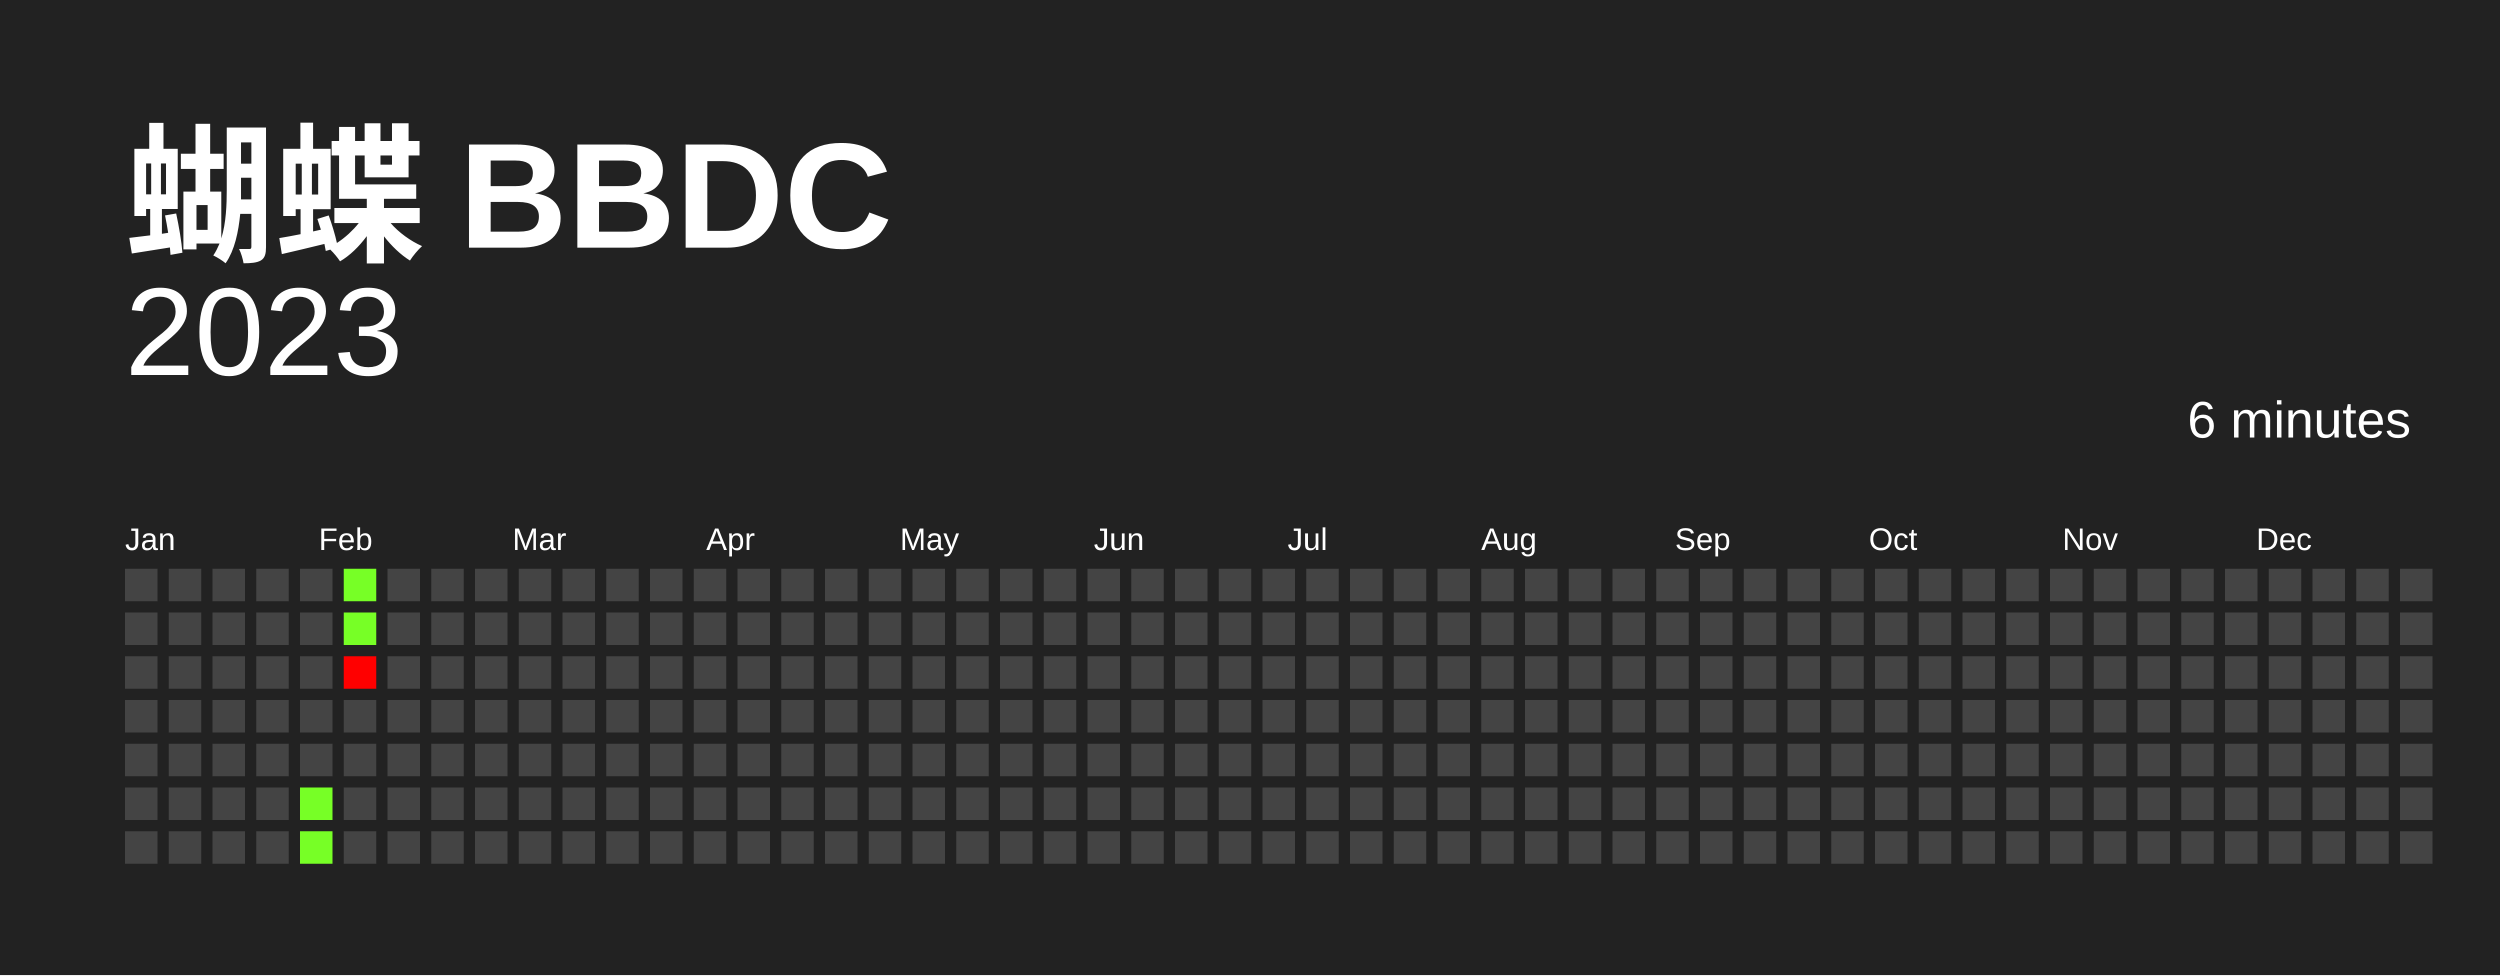
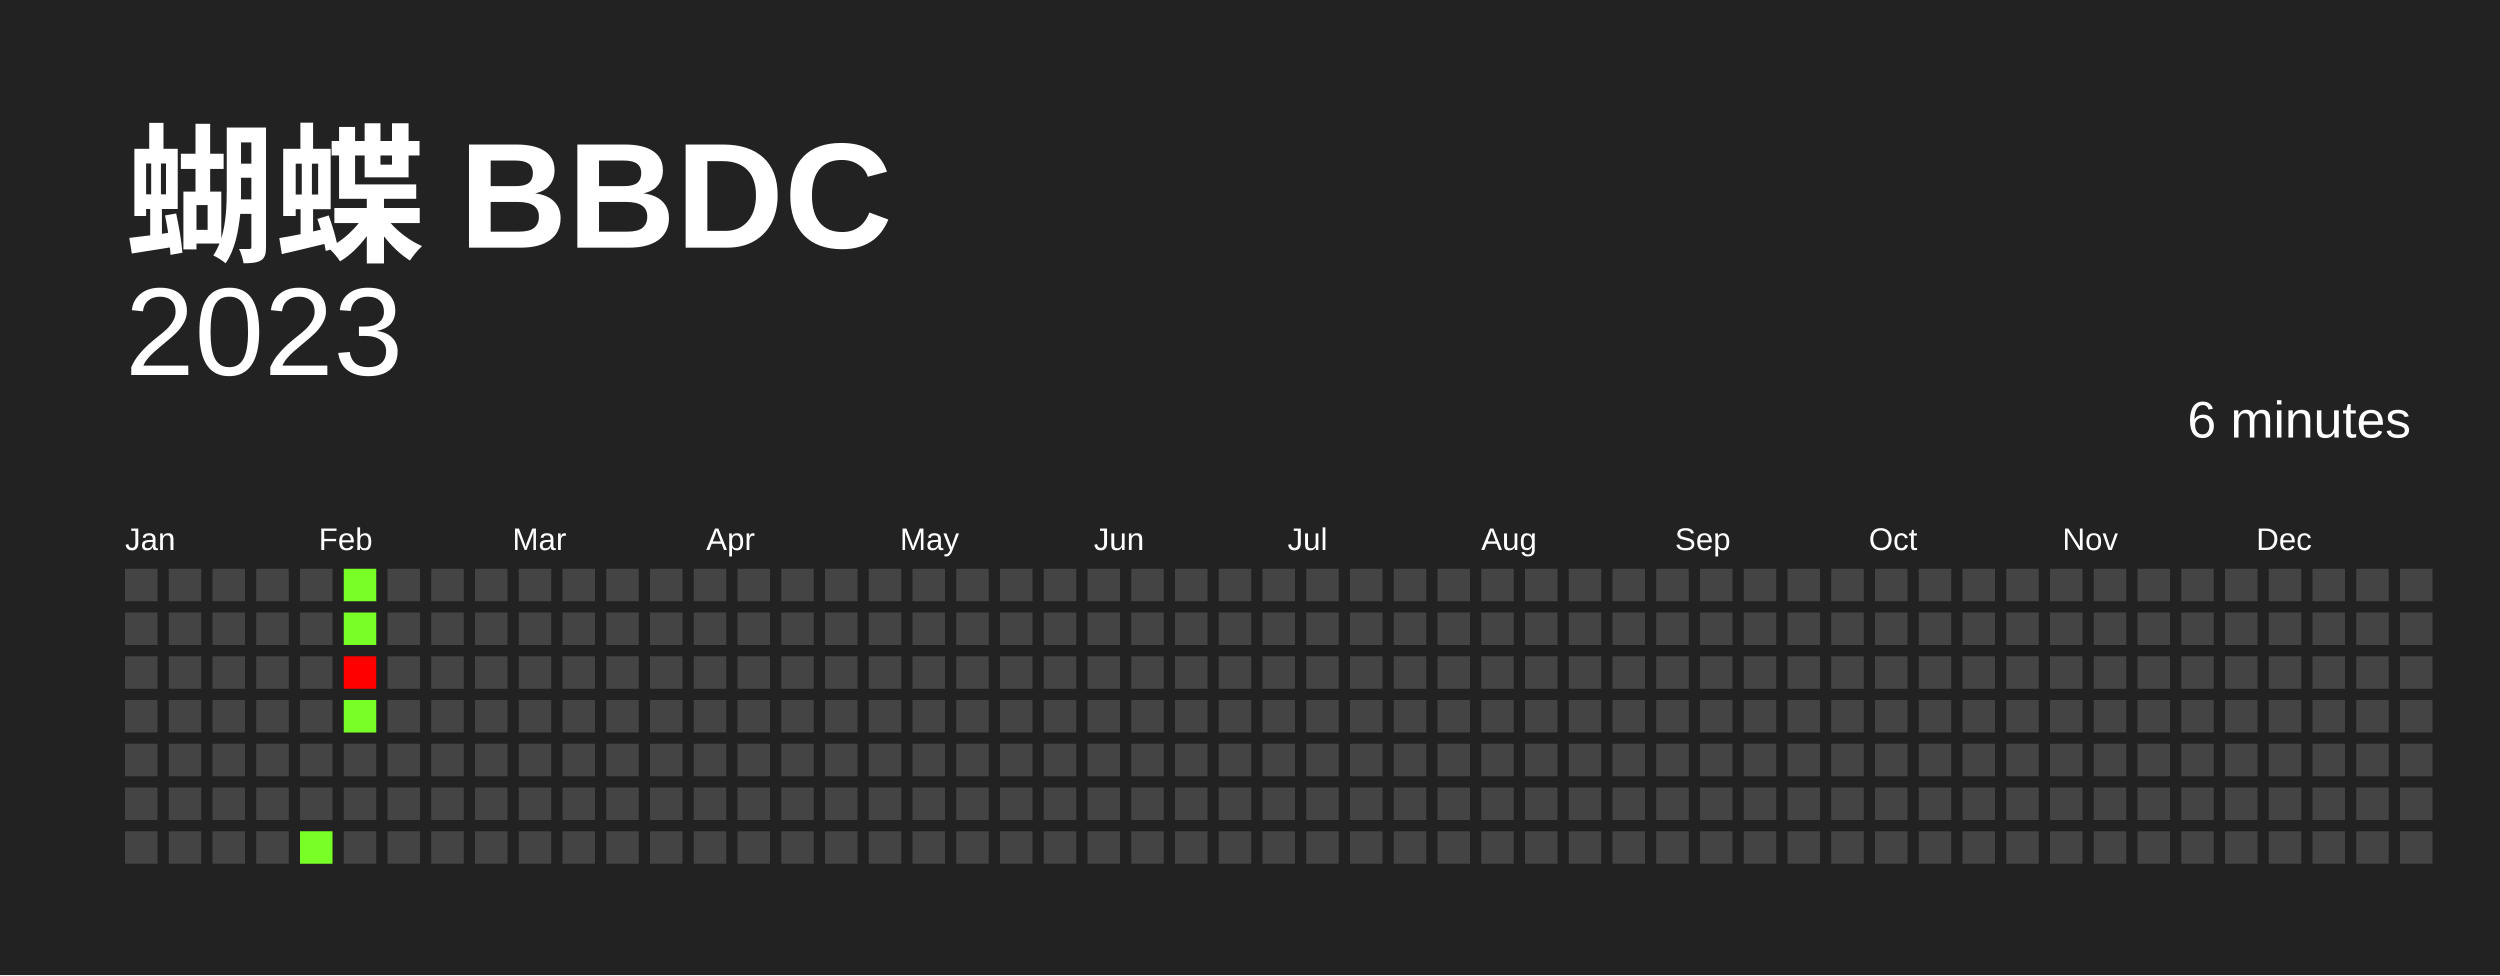
<svg xmlns="http://www.w3.org/2000/svg" baseProfile="full" height="78mm" version="1.1" viewBox="0,0,200,78" width="200mm">
  <defs />
  <rect fill="#222222" height="78" width="200" x="0" y="0" />
  <text fill="#FFFFFF" style="font-size:12px; font-family:Arial; font-weight:bold;" x="10" y="20">蝴蝶 BBDC</text>
  <text alignment-baseline="hanging" fill="#FFFFFF" style="font-size:10.0px; font-family:Arial;" x="10" y="30">2023</text>
  <text alignment-baseline="hanging" fill="#FFFFFF" style="font-size:4.125px; font-family:Arial;" x="175" y="35">6 minutes</text>
  <text fill="#FFFFFF" style="font-size:2.5px; font-family:Arial" x="10.0" y="44">Jan</text>
  <text fill="#FFFFFF" style="font-size:2.5px; font-family:Arial" x="25.5" y="44">Feb</text>
  <text fill="#FFFFFF" style="font-size:2.5px; font-family:Arial" x="41.0" y="44">Mar</text>
  <text fill="#FFFFFF" style="font-size:2.5px; font-family:Arial" x="56.5" y="44">Apr</text>
  <text fill="#FFFFFF" style="font-size:2.5px; font-family:Arial" x="72.0" y="44">May</text>
  <text fill="#FFFFFF" style="font-size:2.5px; font-family:Arial" x="87.5" y="44">Jun</text>
  <text fill="#FFFFFF" style="font-size:2.5px; font-family:Arial" x="103.0" y="44">Jul</text>
  <text fill="#FFFFFF" style="font-size:2.5px; font-family:Arial" x="118.5" y="44">Aug</text>
  <text fill="#FFFFFF" style="font-size:2.5px; font-family:Arial" x="134.0" y="44">Sep</text>
  <text fill="#FFFFFF" style="font-size:2.5px; font-family:Arial" x="149.5" y="44">Oct</text>
  <text fill="#FFFFFF" style="font-size:2.5px; font-family:Arial" x="165.0" y="44">Nov</text>
  <text fill="#FFFFFF" style="font-size:2.5px; font-family:Arial" x="180.5" y="44">Dec</text>
  <rect fill="#444444" height="2.6" width="2.6" x="10.0" y="45.5" />
  <rect fill="#444444" height="2.6" width="2.6" x="10.0" y="49.0" />
  <rect fill="#444444" height="2.6" width="2.6" x="10.0" y="52.5" />
  <rect fill="#444444" height="2.6" width="2.6" x="10.0" y="56.0" />
  <rect fill="#444444" height="2.6" width="2.6" x="10.0" y="59.5" />
  <rect fill="#444444" height="2.6" width="2.6" x="10.0" y="63.0" />
  <rect fill="#444444" height="2.6" width="2.6" x="10.0" y="66.5" />
  <rect fill="#444444" height="2.6" width="2.6" x="13.5" y="45.5" />
  <rect fill="#444444" height="2.6" width="2.6" x="13.5" y="49.0" />
  <rect fill="#444444" height="2.6" width="2.6" x="13.5" y="52.5" />
  <rect fill="#444444" height="2.6" width="2.6" x="13.5" y="56.0" />
  <rect fill="#444444" height="2.6" width="2.6" x="13.5" y="59.5" />
  <rect fill="#444444" height="2.6" width="2.6" x="13.5" y="63.0" />
  <rect fill="#444444" height="2.6" width="2.6" x="13.5" y="66.5" />
  <rect fill="#444444" height="2.6" width="2.6" x="17.0" y="45.5" />
  <rect fill="#444444" height="2.6" width="2.6" x="17.0" y="49.0" />
  <rect fill="#444444" height="2.6" width="2.6" x="17.0" y="52.5" />
  <rect fill="#444444" height="2.6" width="2.6" x="17.0" y="56.0" />
  <rect fill="#444444" height="2.6" width="2.6" x="17.0" y="59.5" />
  <rect fill="#444444" height="2.6" width="2.6" x="17.0" y="63.0" />
  <rect fill="#444444" height="2.6" width="2.6" x="17.0" y="66.5" />
  <rect fill="#444444" height="2.6" width="2.6" x="20.5" y="45.5" />
  <rect fill="#444444" height="2.6" width="2.6" x="20.5" y="49.0" />
  <rect fill="#444444" height="2.6" width="2.6" x="20.5" y="52.5" />
  <rect fill="#444444" height="2.6" width="2.6" x="20.5" y="56.0" />
  <rect fill="#444444" height="2.6" width="2.6" x="20.5" y="59.5" />
  <rect fill="#444444" height="2.6" width="2.6" x="20.5" y="63.0" />
  <rect fill="#444444" height="2.6" width="2.6" x="20.5" y="66.5" />
  <rect fill="#444444" height="2.6" width="2.6" x="24.0" y="45.5" />
  <rect fill="#444444" height="2.6" width="2.6" x="24.0" y="49.0" />
  <rect fill="#444444" height="2.6" width="2.6" x="24.0" y="52.5" />
  <rect fill="#444444" height="2.6" width="2.6" x="24.0" y="56.0" />
  <rect fill="#444444" height="2.6" width="2.6" x="24.0" y="59.5" />
-   <rect fill="#77ff26" height="2.6" width="2.6" x="24.0" y="63.0" />
+   <rect fill="#444444" height="2.6" width="2.6" x="24.0" y="63.0" />
  <rect fill="#77ff26" height="2.6" width="2.6" x="24.0" y="66.5" />
  <rect fill="#77ff26" height="2.6" width="2.6" x="27.5" y="45.5" />
  <rect fill="#77ff26" height="2.6" width="2.6" x="27.5" y="49.0" />
  <rect fill="red" height="2.6" width="2.6" x="27.5" y="52.5" />
-   <rect fill="#444444" height="2.6" width="2.6" x="27.5" y="56.0" />
+   <rect fill="#77ff26" height="2.6" width="2.6" x="27.5" y="56.0" />
  <rect fill="#444444" height="2.6" width="2.6" x="27.5" y="59.5" />
  <rect fill="#444444" height="2.6" width="2.6" x="27.5" y="63.0" />
  <rect fill="#444444" height="2.6" width="2.6" x="27.5" y="66.5" />
  <rect fill="#444444" height="2.6" width="2.6" x="31.0" y="45.5" />
  <rect fill="#444444" height="2.6" width="2.6" x="31.0" y="49.0" />
  <rect fill="#444444" height="2.6" width="2.6" x="31.0" y="52.5" />
  <rect fill="#444444" height="2.6" width="2.6" x="31.0" y="56.0" />
  <rect fill="#444444" height="2.6" width="2.6" x="31.0" y="59.5" />
  <rect fill="#444444" height="2.6" width="2.6" x="31.0" y="63.0" />
  <rect fill="#444444" height="2.6" width="2.6" x="31.0" y="66.5" />
  <rect fill="#444444" height="2.6" width="2.6" x="34.5" y="45.5" />
  <rect fill="#444444" height="2.6" width="2.6" x="34.5" y="49.0" />
  <rect fill="#444444" height="2.6" width="2.6" x="34.5" y="52.5" />
  <rect fill="#444444" height="2.6" width="2.6" x="34.5" y="56.0" />
  <rect fill="#444444" height="2.6" width="2.6" x="34.5" y="59.5" />
  <rect fill="#444444" height="2.6" width="2.6" x="34.5" y="63.0" />
  <rect fill="#444444" height="2.6" width="2.6" x="34.5" y="66.5" />
  <rect fill="#444444" height="2.6" width="2.6" x="38.0" y="45.5" />
  <rect fill="#444444" height="2.6" width="2.6" x="38.0" y="49.0" />
  <rect fill="#444444" height="2.6" width="2.6" x="38.0" y="52.5" />
  <rect fill="#444444" height="2.6" width="2.6" x="38.0" y="56.0" />
  <rect fill="#444444" height="2.6" width="2.6" x="38.0" y="59.5" />
  <rect fill="#444444" height="2.6" width="2.6" x="38.0" y="63.0" />
  <rect fill="#444444" height="2.6" width="2.6" x="38.0" y="66.5" />
  <rect fill="#444444" height="2.6" width="2.6" x="41.5" y="45.5" />
  <rect fill="#444444" height="2.6" width="2.6" x="41.5" y="49.0" />
  <rect fill="#444444" height="2.6" width="2.6" x="41.5" y="52.5" />
  <rect fill="#444444" height="2.6" width="2.6" x="41.5" y="56.0" />
  <rect fill="#444444" height="2.6" width="2.6" x="41.5" y="59.5" />
  <rect fill="#444444" height="2.6" width="2.6" x="41.5" y="63.0" />
  <rect fill="#444444" height="2.6" width="2.6" x="41.5" y="66.5" />
  <rect fill="#444444" height="2.6" width="2.6" x="45.0" y="45.5" />
  <rect fill="#444444" height="2.6" width="2.6" x="45.0" y="49.0" />
  <rect fill="#444444" height="2.6" width="2.6" x="45.0" y="52.5" />
  <rect fill="#444444" height="2.6" width="2.6" x="45.0" y="56.0" />
  <rect fill="#444444" height="2.6" width="2.6" x="45.0" y="59.5" />
  <rect fill="#444444" height="2.6" width="2.6" x="45.0" y="63.0" />
  <rect fill="#444444" height="2.6" width="2.6" x="45.0" y="66.5" />
  <rect fill="#444444" height="2.6" width="2.6" x="48.5" y="45.5" />
  <rect fill="#444444" height="2.6" width="2.6" x="48.5" y="49.0" />
  <rect fill="#444444" height="2.6" width="2.6" x="48.5" y="52.5" />
  <rect fill="#444444" height="2.6" width="2.6" x="48.5" y="56.0" />
  <rect fill="#444444" height="2.6" width="2.6" x="48.5" y="59.5" />
  <rect fill="#444444" height="2.6" width="2.6" x="48.5" y="63.0" />
  <rect fill="#444444" height="2.6" width="2.6" x="48.5" y="66.5" />
  <rect fill="#444444" height="2.6" width="2.6" x="52.0" y="45.5" />
  <rect fill="#444444" height="2.6" width="2.6" x="52.0" y="49.0" />
  <rect fill="#444444" height="2.6" width="2.6" x="52.0" y="52.5" />
  <rect fill="#444444" height="2.6" width="2.6" x="52.0" y="56.0" />
  <rect fill="#444444" height="2.6" width="2.6" x="52.0" y="59.5" />
  <rect fill="#444444" height="2.6" width="2.6" x="52.0" y="63.0" />
  <rect fill="#444444" height="2.6" width="2.6" x="52.0" y="66.5" />
  <rect fill="#444444" height="2.6" width="2.6" x="55.5" y="45.5" />
  <rect fill="#444444" height="2.6" width="2.6" x="55.5" y="49.0" />
  <rect fill="#444444" height="2.6" width="2.6" x="55.5" y="52.5" />
  <rect fill="#444444" height="2.6" width="2.6" x="55.5" y="56.0" />
  <rect fill="#444444" height="2.6" width="2.6" x="55.5" y="59.5" />
  <rect fill="#444444" height="2.6" width="2.6" x="55.5" y="63.0" />
  <rect fill="#444444" height="2.6" width="2.6" x="55.5" y="66.5" />
  <rect fill="#444444" height="2.6" width="2.6" x="59.0" y="45.5" />
  <rect fill="#444444" height="2.6" width="2.6" x="59.0" y="49.0" />
  <rect fill="#444444" height="2.6" width="2.6" x="59.0" y="52.5" />
  <rect fill="#444444" height="2.6" width="2.6" x="59.0" y="56.0" />
  <rect fill="#444444" height="2.6" width="2.6" x="59.0" y="59.5" />
  <rect fill="#444444" height="2.6" width="2.6" x="59.0" y="63.0" />
  <rect fill="#444444" height="2.6" width="2.6" x="59.0" y="66.5" />
  <rect fill="#444444" height="2.6" width="2.6" x="62.5" y="45.5" />
  <rect fill="#444444" height="2.6" width="2.6" x="62.5" y="49.0" />
  <rect fill="#444444" height="2.6" width="2.6" x="62.5" y="52.5" />
  <rect fill="#444444" height="2.6" width="2.6" x="62.5" y="56.0" />
  <rect fill="#444444" height="2.6" width="2.6" x="62.5" y="59.5" />
  <rect fill="#444444" height="2.6" width="2.6" x="62.5" y="63.0" />
  <rect fill="#444444" height="2.6" width="2.6" x="62.5" y="66.5" />
  <rect fill="#444444" height="2.6" width="2.6" x="66.0" y="45.5" />
  <rect fill="#444444" height="2.6" width="2.6" x="66.0" y="49.0" />
  <rect fill="#444444" height="2.6" width="2.6" x="66.0" y="52.5" />
  <rect fill="#444444" height="2.6" width="2.6" x="66.0" y="56.0" />
  <rect fill="#444444" height="2.6" width="2.6" x="66.0" y="59.5" />
  <rect fill="#444444" height="2.6" width="2.6" x="66.0" y="63.0" />
  <rect fill="#444444" height="2.6" width="2.6" x="66.0" y="66.5" />
  <rect fill="#444444" height="2.6" width="2.6" x="69.5" y="45.5" />
  <rect fill="#444444" height="2.6" width="2.6" x="69.5" y="49.0" />
  <rect fill="#444444" height="2.6" width="2.6" x="69.5" y="52.5" />
  <rect fill="#444444" height="2.6" width="2.6" x="69.5" y="56.0" />
  <rect fill="#444444" height="2.6" width="2.6" x="69.5" y="59.5" />
  <rect fill="#444444" height="2.6" width="2.6" x="69.5" y="63.0" />
  <rect fill="#444444" height="2.6" width="2.6" x="69.5" y="66.5" />
  <rect fill="#444444" height="2.6" width="2.6" x="73.0" y="45.5" />
  <rect fill="#444444" height="2.6" width="2.6" x="73.0" y="49.0" />
  <rect fill="#444444" height="2.6" width="2.6" x="73.0" y="52.5" />
  <rect fill="#444444" height="2.6" width="2.6" x="73.0" y="56.0" />
  <rect fill="#444444" height="2.6" width="2.6" x="73.0" y="59.5" />
  <rect fill="#444444" height="2.6" width="2.6" x="73.0" y="63.0" />
  <rect fill="#444444" height="2.6" width="2.6" x="73.0" y="66.5" />
  <rect fill="#444444" height="2.6" width="2.6" x="76.5" y="45.5" />
  <rect fill="#444444" height="2.6" width="2.6" x="76.5" y="49.0" />
  <rect fill="#444444" height="2.6" width="2.6" x="76.5" y="52.5" />
  <rect fill="#444444" height="2.6" width="2.6" x="76.5" y="56.0" />
  <rect fill="#444444" height="2.6" width="2.6" x="76.5" y="59.5" />
  <rect fill="#444444" height="2.6" width="2.6" x="76.5" y="63.0" />
  <rect fill="#444444" height="2.6" width="2.6" x="76.5" y="66.5" />
  <rect fill="#444444" height="2.6" width="2.6" x="80.0" y="45.5" />
  <rect fill="#444444" height="2.6" width="2.6" x="80.0" y="49.0" />
  <rect fill="#444444" height="2.6" width="2.6" x="80.0" y="52.5" />
  <rect fill="#444444" height="2.6" width="2.6" x="80.0" y="56.0" />
  <rect fill="#444444" height="2.6" width="2.6" x="80.0" y="59.5" />
  <rect fill="#444444" height="2.6" width="2.6" x="80.0" y="63.0" />
  <rect fill="#444444" height="2.6" width="2.6" x="80.0" y="66.5" />
  <rect fill="#444444" height="2.6" width="2.6" x="83.5" y="45.5" />
  <rect fill="#444444" height="2.6" width="2.6" x="83.5" y="49.0" />
  <rect fill="#444444" height="2.6" width="2.6" x="83.5" y="52.5" />
  <rect fill="#444444" height="2.6" width="2.6" x="83.5" y="56.0" />
  <rect fill="#444444" height="2.6" width="2.6" x="83.5" y="59.5" />
  <rect fill="#444444" height="2.6" width="2.6" x="83.5" y="63.0" />
  <rect fill="#444444" height="2.6" width="2.6" x="83.5" y="66.5" />
  <rect fill="#444444" height="2.6" width="2.6" x="87.0" y="45.5" />
  <rect fill="#444444" height="2.6" width="2.6" x="87.0" y="49.0" />
  <rect fill="#444444" height="2.6" width="2.6" x="87.0" y="52.5" />
  <rect fill="#444444" height="2.6" width="2.6" x="87.0" y="56.0" />
  <rect fill="#444444" height="2.6" width="2.6" x="87.0" y="59.5" />
  <rect fill="#444444" height="2.6" width="2.6" x="87.0" y="63.0" />
  <rect fill="#444444" height="2.6" width="2.6" x="87.0" y="66.5" />
  <rect fill="#444444" height="2.6" width="2.6" x="90.5" y="45.5" />
  <rect fill="#444444" height="2.6" width="2.6" x="90.5" y="49.0" />
  <rect fill="#444444" height="2.6" width="2.6" x="90.5" y="52.5" />
  <rect fill="#444444" height="2.6" width="2.6" x="90.5" y="56.0" />
  <rect fill="#444444" height="2.6" width="2.6" x="90.5" y="59.5" />
  <rect fill="#444444" height="2.6" width="2.6" x="90.5" y="63.0" />
  <rect fill="#444444" height="2.6" width="2.6" x="90.5" y="66.5" />
  <rect fill="#444444" height="2.6" width="2.6" x="94.0" y="45.5" />
  <rect fill="#444444" height="2.6" width="2.6" x="94.0" y="49.0" />
  <rect fill="#444444" height="2.6" width="2.6" x="94.0" y="52.5" />
  <rect fill="#444444" height="2.6" width="2.6" x="94.0" y="56.0" />
  <rect fill="#444444" height="2.6" width="2.6" x="94.0" y="59.5" />
  <rect fill="#444444" height="2.6" width="2.6" x="94.0" y="63.0" />
  <rect fill="#444444" height="2.6" width="2.6" x="94.0" y="66.5" />
  <rect fill="#444444" height="2.6" width="2.6" x="97.5" y="45.5" />
  <rect fill="#444444" height="2.6" width="2.6" x="97.5" y="49.0" />
  <rect fill="#444444" height="2.6" width="2.6" x="97.5" y="52.5" />
  <rect fill="#444444" height="2.6" width="2.6" x="97.5" y="56.0" />
  <rect fill="#444444" height="2.6" width="2.6" x="97.5" y="59.5" />
  <rect fill="#444444" height="2.6" width="2.6" x="97.5" y="63.0" />
  <rect fill="#444444" height="2.6" width="2.6" x="97.5" y="66.5" />
  <rect fill="#444444" height="2.6" width="2.6" x="101.0" y="45.5" />
  <rect fill="#444444" height="2.6" width="2.6" x="101.0" y="49.0" />
  <rect fill="#444444" height="2.6" width="2.6" x="101.0" y="52.5" />
  <rect fill="#444444" height="2.6" width="2.6" x="101.0" y="56.0" />
  <rect fill="#444444" height="2.6" width="2.6" x="101.0" y="59.5" />
  <rect fill="#444444" height="2.6" width="2.6" x="101.0" y="63.0" />
  <rect fill="#444444" height="2.6" width="2.6" x="101.0" y="66.5" />
  <rect fill="#444444" height="2.6" width="2.6" x="104.5" y="45.5" />
  <rect fill="#444444" height="2.6" width="2.6" x="104.5" y="49.0" />
  <rect fill="#444444" height="2.6" width="2.6" x="104.5" y="52.5" />
  <rect fill="#444444" height="2.6" width="2.6" x="104.5" y="56.0" />
  <rect fill="#444444" height="2.6" width="2.6" x="104.5" y="59.5" />
  <rect fill="#444444" height="2.6" width="2.6" x="104.5" y="63.0" />
  <rect fill="#444444" height="2.6" width="2.6" x="104.5" y="66.5" />
  <rect fill="#444444" height="2.6" width="2.6" x="108.0" y="45.5" />
  <rect fill="#444444" height="2.6" width="2.6" x="108.0" y="49.0" />
  <rect fill="#444444" height="2.6" width="2.6" x="108.0" y="52.5" />
  <rect fill="#444444" height="2.6" width="2.6" x="108.0" y="56.0" />
  <rect fill="#444444" height="2.6" width="2.6" x="108.0" y="59.5" />
  <rect fill="#444444" height="2.6" width="2.6" x="108.0" y="63.0" />
  <rect fill="#444444" height="2.6" width="2.6" x="108.0" y="66.5" />
  <rect fill="#444444" height="2.6" width="2.6" x="111.5" y="45.5" />
  <rect fill="#444444" height="2.6" width="2.6" x="111.5" y="49.0" />
  <rect fill="#444444" height="2.6" width="2.6" x="111.5" y="52.5" />
  <rect fill="#444444" height="2.6" width="2.6" x="111.5" y="56.0" />
  <rect fill="#444444" height="2.6" width="2.6" x="111.5" y="59.5" />
  <rect fill="#444444" height="2.6" width="2.6" x="111.5" y="63.0" />
  <rect fill="#444444" height="2.6" width="2.6" x="111.5" y="66.5" />
  <rect fill="#444444" height="2.6" width="2.6" x="115.0" y="45.5" />
  <rect fill="#444444" height="2.6" width="2.6" x="115.0" y="49.0" />
  <rect fill="#444444" height="2.6" width="2.6" x="115.0" y="52.5" />
  <rect fill="#444444" height="2.6" width="2.6" x="115.0" y="56.0" />
  <rect fill="#444444" height="2.6" width="2.6" x="115.0" y="59.5" />
  <rect fill="#444444" height="2.6" width="2.6" x="115.0" y="63.0" />
  <rect fill="#444444" height="2.6" width="2.6" x="115.0" y="66.5" />
  <rect fill="#444444" height="2.6" width="2.6" x="118.5" y="45.5" />
  <rect fill="#444444" height="2.6" width="2.6" x="118.5" y="49.0" />
  <rect fill="#444444" height="2.6" width="2.6" x="118.5" y="52.5" />
  <rect fill="#444444" height="2.6" width="2.6" x="118.5" y="56.0" />
  <rect fill="#444444" height="2.6" width="2.6" x="118.5" y="59.5" />
  <rect fill="#444444" height="2.6" width="2.6" x="118.5" y="63.0" />
  <rect fill="#444444" height="2.6" width="2.6" x="118.5" y="66.5" />
  <rect fill="#444444" height="2.6" width="2.6" x="122.0" y="45.5" />
  <rect fill="#444444" height="2.6" width="2.6" x="122.0" y="49.0" />
  <rect fill="#444444" height="2.6" width="2.6" x="122.0" y="52.5" />
  <rect fill="#444444" height="2.6" width="2.6" x="122.0" y="56.0" />
  <rect fill="#444444" height="2.6" width="2.6" x="122.0" y="59.5" />
  <rect fill="#444444" height="2.6" width="2.6" x="122.0" y="63.0" />
  <rect fill="#444444" height="2.6" width="2.6" x="122.0" y="66.5" />
  <rect fill="#444444" height="2.6" width="2.6" x="125.5" y="45.5" />
  <rect fill="#444444" height="2.6" width="2.6" x="125.5" y="49.0" />
  <rect fill="#444444" height="2.6" width="2.6" x="125.5" y="52.5" />
  <rect fill="#444444" height="2.6" width="2.6" x="125.5" y="56.0" />
  <rect fill="#444444" height="2.6" width="2.6" x="125.5" y="59.5" />
  <rect fill="#444444" height="2.6" width="2.6" x="125.5" y="63.0" />
  <rect fill="#444444" height="2.6" width="2.6" x="125.5" y="66.5" />
  <rect fill="#444444" height="2.6" width="2.6" x="129.0" y="45.5" />
  <rect fill="#444444" height="2.6" width="2.6" x="129.0" y="49.0" />
  <rect fill="#444444" height="2.6" width="2.6" x="129.0" y="52.5" />
  <rect fill="#444444" height="2.6" width="2.6" x="129.0" y="56.0" />
  <rect fill="#444444" height="2.6" width="2.6" x="129.0" y="59.5" />
  <rect fill="#444444" height="2.6" width="2.6" x="129.0" y="63.0" />
  <rect fill="#444444" height="2.6" width="2.6" x="129.0" y="66.5" />
  <rect fill="#444444" height="2.6" width="2.6" x="132.5" y="45.5" />
  <rect fill="#444444" height="2.6" width="2.6" x="132.5" y="49.0" />
  <rect fill="#444444" height="2.6" width="2.6" x="132.5" y="52.5" />
  <rect fill="#444444" height="2.6" width="2.6" x="132.5" y="56.0" />
  <rect fill="#444444" height="2.6" width="2.6" x="132.5" y="59.5" />
  <rect fill="#444444" height="2.6" width="2.6" x="132.5" y="63.0" />
  <rect fill="#444444" height="2.6" width="2.6" x="132.5" y="66.5" />
  <rect fill="#444444" height="2.6" width="2.6" x="136.0" y="45.5" />
  <rect fill="#444444" height="2.6" width="2.6" x="136.0" y="49.0" />
  <rect fill="#444444" height="2.6" width="2.6" x="136.0" y="52.5" />
  <rect fill="#444444" height="2.6" width="2.6" x="136.0" y="56.0" />
  <rect fill="#444444" height="2.6" width="2.6" x="136.0" y="59.5" />
  <rect fill="#444444" height="2.6" width="2.6" x="136.0" y="63.0" />
  <rect fill="#444444" height="2.6" width="2.6" x="136.0" y="66.5" />
  <rect fill="#444444" height="2.6" width="2.6" x="139.5" y="45.5" />
  <rect fill="#444444" height="2.6" width="2.6" x="139.5" y="49.0" />
  <rect fill="#444444" height="2.6" width="2.6" x="139.5" y="52.5" />
  <rect fill="#444444" height="2.6" width="2.6" x="139.5" y="56.0" />
  <rect fill="#444444" height="2.6" width="2.6" x="139.5" y="59.5" />
  <rect fill="#444444" height="2.6" width="2.6" x="139.5" y="63.0" />
  <rect fill="#444444" height="2.6" width="2.6" x="139.5" y="66.5" />
  <rect fill="#444444" height="2.6" width="2.6" x="143.0" y="45.5" />
  <rect fill="#444444" height="2.6" width="2.6" x="143.0" y="49.0" />
  <rect fill="#444444" height="2.6" width="2.6" x="143.0" y="52.5" />
  <rect fill="#444444" height="2.6" width="2.6" x="143.0" y="56.0" />
  <rect fill="#444444" height="2.6" width="2.6" x="143.0" y="59.5" />
  <rect fill="#444444" height="2.6" width="2.6" x="143.0" y="63.0" />
  <rect fill="#444444" height="2.6" width="2.6" x="143.0" y="66.5" />
  <rect fill="#444444" height="2.6" width="2.6" x="146.5" y="45.5" />
  <rect fill="#444444" height="2.6" width="2.6" x="146.5" y="49.0" />
  <rect fill="#444444" height="2.6" width="2.6" x="146.5" y="52.5" />
  <rect fill="#444444" height="2.6" width="2.6" x="146.5" y="56.0" />
  <rect fill="#444444" height="2.6" width="2.6" x="146.5" y="59.5" />
  <rect fill="#444444" height="2.6" width="2.6" x="146.5" y="63.0" />
  <rect fill="#444444" height="2.6" width="2.6" x="146.5" y="66.5" />
  <rect fill="#444444" height="2.6" width="2.6" x="150.0" y="45.5" />
  <rect fill="#444444" height="2.6" width="2.6" x="150.0" y="49.0" />
  <rect fill="#444444" height="2.6" width="2.6" x="150.0" y="52.5" />
  <rect fill="#444444" height="2.6" width="2.6" x="150.0" y="56.0" />
  <rect fill="#444444" height="2.6" width="2.6" x="150.0" y="59.5" />
  <rect fill="#444444" height="2.6" width="2.6" x="150.0" y="63.0" />
  <rect fill="#444444" height="2.6" width="2.6" x="150.0" y="66.5" />
  <rect fill="#444444" height="2.6" width="2.6" x="153.5" y="45.5" />
  <rect fill="#444444" height="2.6" width="2.6" x="153.5" y="49.0" />
  <rect fill="#444444" height="2.6" width="2.6" x="153.5" y="52.5" />
  <rect fill="#444444" height="2.6" width="2.6" x="153.5" y="56.0" />
  <rect fill="#444444" height="2.6" width="2.6" x="153.5" y="59.5" />
  <rect fill="#444444" height="2.6" width="2.6" x="153.5" y="63.0" />
  <rect fill="#444444" height="2.6" width="2.6" x="153.5" y="66.5" />
  <rect fill="#444444" height="2.6" width="2.6" x="157.0" y="45.5" />
  <rect fill="#444444" height="2.6" width="2.6" x="157.0" y="49.0" />
  <rect fill="#444444" height="2.6" width="2.6" x="157.0" y="52.5" />
  <rect fill="#444444" height="2.6" width="2.6" x="157.0" y="56.0" />
  <rect fill="#444444" height="2.6" width="2.6" x="157.0" y="59.5" />
  <rect fill="#444444" height="2.6" width="2.6" x="157.0" y="63.0" />
  <rect fill="#444444" height="2.6" width="2.6" x="157.0" y="66.5" />
  <rect fill="#444444" height="2.6" width="2.6" x="160.5" y="45.5" />
  <rect fill="#444444" height="2.6" width="2.6" x="160.5" y="49.0" />
  <rect fill="#444444" height="2.6" width="2.6" x="160.5" y="52.5" />
  <rect fill="#444444" height="2.6" width="2.6" x="160.5" y="56.0" />
  <rect fill="#444444" height="2.6" width="2.6" x="160.5" y="59.5" />
  <rect fill="#444444" height="2.6" width="2.6" x="160.5" y="63.0" />
  <rect fill="#444444" height="2.6" width="2.6" x="160.5" y="66.5" />
  <rect fill="#444444" height="2.6" width="2.6" x="164.0" y="45.5" />
  <rect fill="#444444" height="2.6" width="2.6" x="164.0" y="49.0" />
  <rect fill="#444444" height="2.6" width="2.6" x="164.0" y="52.5" />
  <rect fill="#444444" height="2.6" width="2.6" x="164.0" y="56.0" />
  <rect fill="#444444" height="2.6" width="2.6" x="164.0" y="59.5" />
  <rect fill="#444444" height="2.6" width="2.6" x="164.0" y="63.0" />
  <rect fill="#444444" height="2.6" width="2.6" x="164.0" y="66.5" />
  <rect fill="#444444" height="2.6" width="2.6" x="167.5" y="45.5" />
  <rect fill="#444444" height="2.6" width="2.6" x="167.5" y="49.0" />
  <rect fill="#444444" height="2.6" width="2.6" x="167.5" y="52.5" />
  <rect fill="#444444" height="2.6" width="2.6" x="167.5" y="56.0" />
  <rect fill="#444444" height="2.6" width="2.6" x="167.5" y="59.5" />
  <rect fill="#444444" height="2.6" width="2.6" x="167.5" y="63.0" />
  <rect fill="#444444" height="2.6" width="2.6" x="167.5" y="66.5" />
  <rect fill="#444444" height="2.6" width="2.6" x="171.0" y="45.5" />
  <rect fill="#444444" height="2.6" width="2.6" x="171.0" y="49.0" />
  <rect fill="#444444" height="2.6" width="2.6" x="171.0" y="52.5" />
  <rect fill="#444444" height="2.6" width="2.6" x="171.0" y="56.0" />
  <rect fill="#444444" height="2.6" width="2.6" x="171.0" y="59.5" />
  <rect fill="#444444" height="2.6" width="2.6" x="171.0" y="63.0" />
  <rect fill="#444444" height="2.6" width="2.6" x="171.0" y="66.5" />
  <rect fill="#444444" height="2.6" width="2.6" x="174.5" y="45.5" />
  <rect fill="#444444" height="2.6" width="2.6" x="174.5" y="49.0" />
  <rect fill="#444444" height="2.6" width="2.6" x="174.5" y="52.5" />
  <rect fill="#444444" height="2.6" width="2.6" x="174.5" y="56.0" />
  <rect fill="#444444" height="2.6" width="2.6" x="174.5" y="59.5" />
  <rect fill="#444444" height="2.6" width="2.6" x="174.5" y="63.0" />
  <rect fill="#444444" height="2.6" width="2.6" x="174.5" y="66.5" />
  <rect fill="#444444" height="2.6" width="2.6" x="178.0" y="45.5" />
  <rect fill="#444444" height="2.6" width="2.6" x="178.0" y="49.0" />
  <rect fill="#444444" height="2.6" width="2.6" x="178.0" y="52.5" />
  <rect fill="#444444" height="2.6" width="2.6" x="178.0" y="56.0" />
  <rect fill="#444444" height="2.6" width="2.6" x="178.0" y="59.5" />
  <rect fill="#444444" height="2.6" width="2.6" x="178.0" y="63.0" />
  <rect fill="#444444" height="2.6" width="2.6" x="178.0" y="66.5" />
  <rect fill="#444444" height="2.6" width="2.6" x="181.5" y="45.5" />
  <rect fill="#444444" height="2.6" width="2.6" x="181.5" y="49.0" />
  <rect fill="#444444" height="2.6" width="2.6" x="181.5" y="52.5" />
  <rect fill="#444444" height="2.6" width="2.6" x="181.5" y="56.0" />
  <rect fill="#444444" height="2.6" width="2.6" x="181.5" y="59.5" />
  <rect fill="#444444" height="2.6" width="2.6" x="181.5" y="63.0" />
  <rect fill="#444444" height="2.6" width="2.6" x="181.5" y="66.5" />
  <rect fill="#444444" height="2.6" width="2.6" x="185.0" y="45.5" />
  <rect fill="#444444" height="2.6" width="2.6" x="185.0" y="49.0" />
  <rect fill="#444444" height="2.6" width="2.6" x="185.0" y="52.5" />
  <rect fill="#444444" height="2.6" width="2.6" x="185.0" y="56.0" />
  <rect fill="#444444" height="2.6" width="2.6" x="185.0" y="59.5" />
  <rect fill="#444444" height="2.6" width="2.6" x="185.0" y="63.0" />
  <rect fill="#444444" height="2.6" width="2.6" x="185.0" y="66.5" />
  <rect fill="#444444" height="2.6" width="2.6" x="188.5" y="45.5" />
  <rect fill="#444444" height="2.6" width="2.6" x="188.5" y="49.0" />
  <rect fill="#444444" height="2.6" width="2.6" x="188.5" y="52.5" />
  <rect fill="#444444" height="2.6" width="2.6" x="188.5" y="56.0" />
  <rect fill="#444444" height="2.6" width="2.6" x="188.5" y="59.5" />
  <rect fill="#444444" height="2.6" width="2.6" x="188.5" y="63.0" />
  <rect fill="#444444" height="2.6" width="2.6" x="188.5" y="66.5" />
  <rect fill="#444444" height="2.6" width="2.6" x="192.0" y="45.5" />
  <rect fill="#444444" height="2.6" width="2.6" x="192.0" y="49.0" />
  <rect fill="#444444" height="2.6" width="2.6" x="192.0" y="52.5" />
  <rect fill="#444444" height="2.6" width="2.6" x="192.0" y="56.0" />
  <rect fill="#444444" height="2.6" width="2.6" x="192.0" y="59.5" />
  <rect fill="#444444" height="2.6" width="2.6" x="192.0" y="63.0" />
  <rect fill="#444444" height="2.6" width="2.6" x="192.0" y="66.5" />
</svg>
